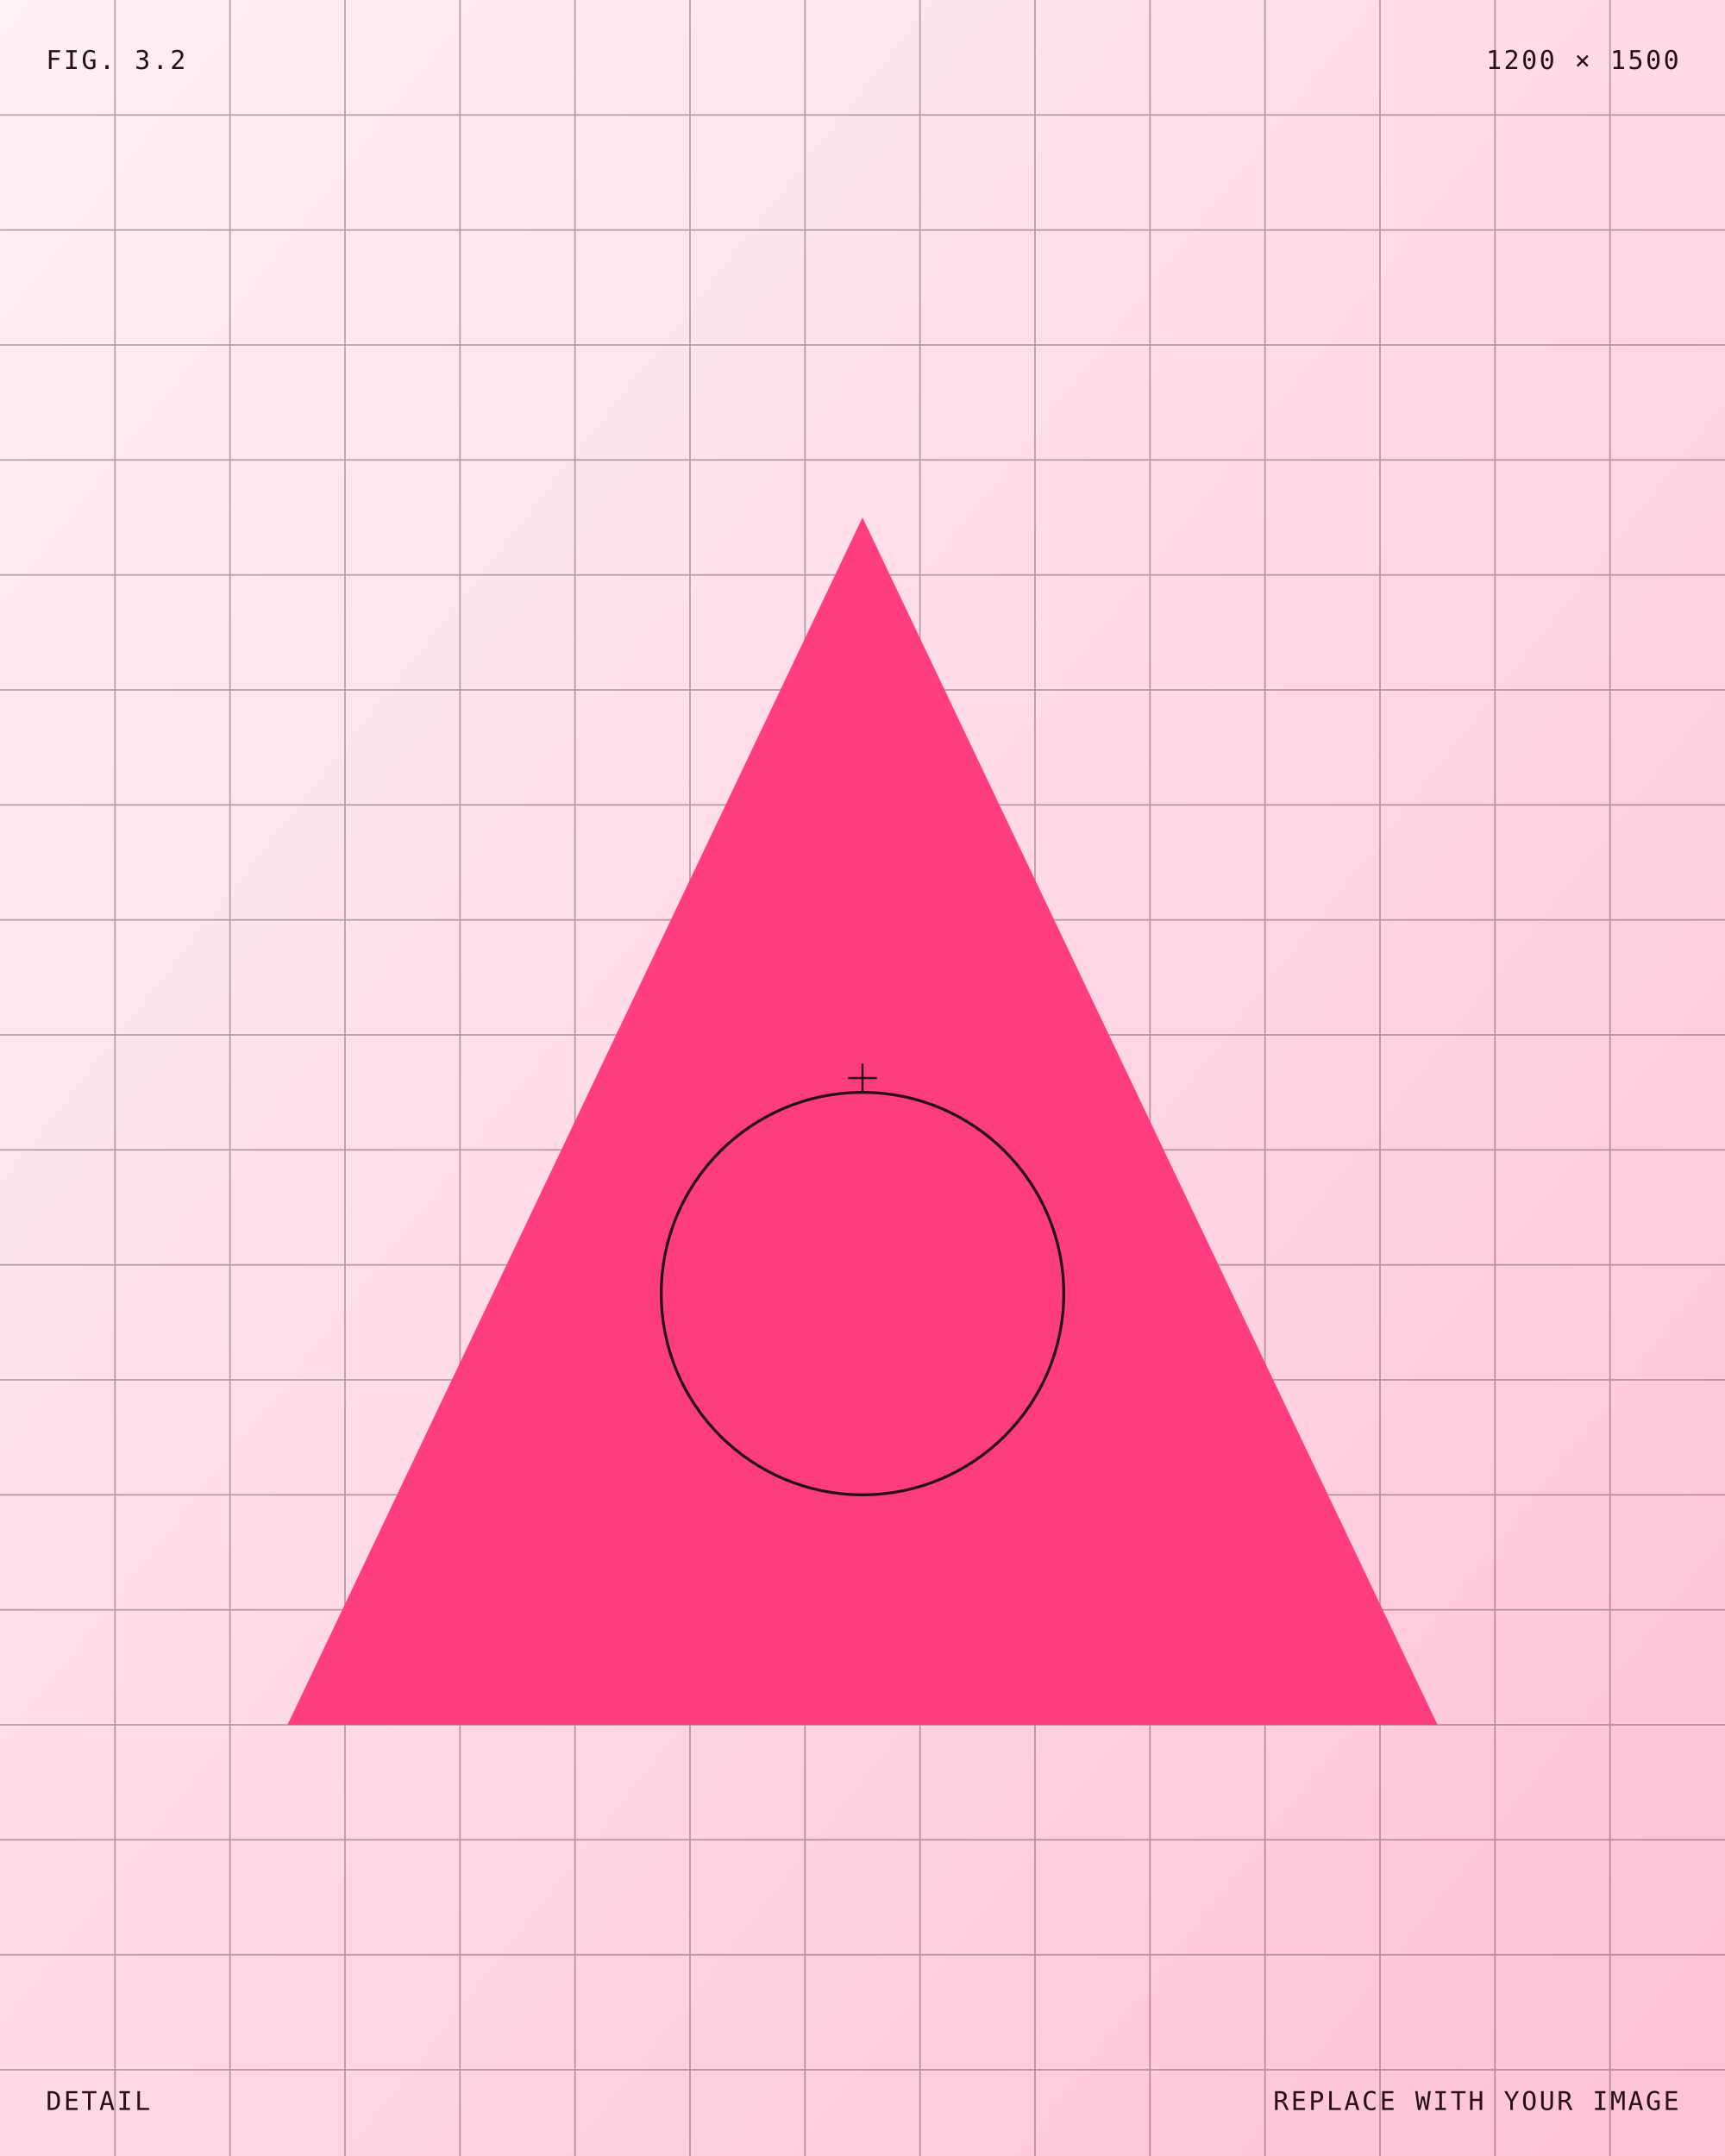
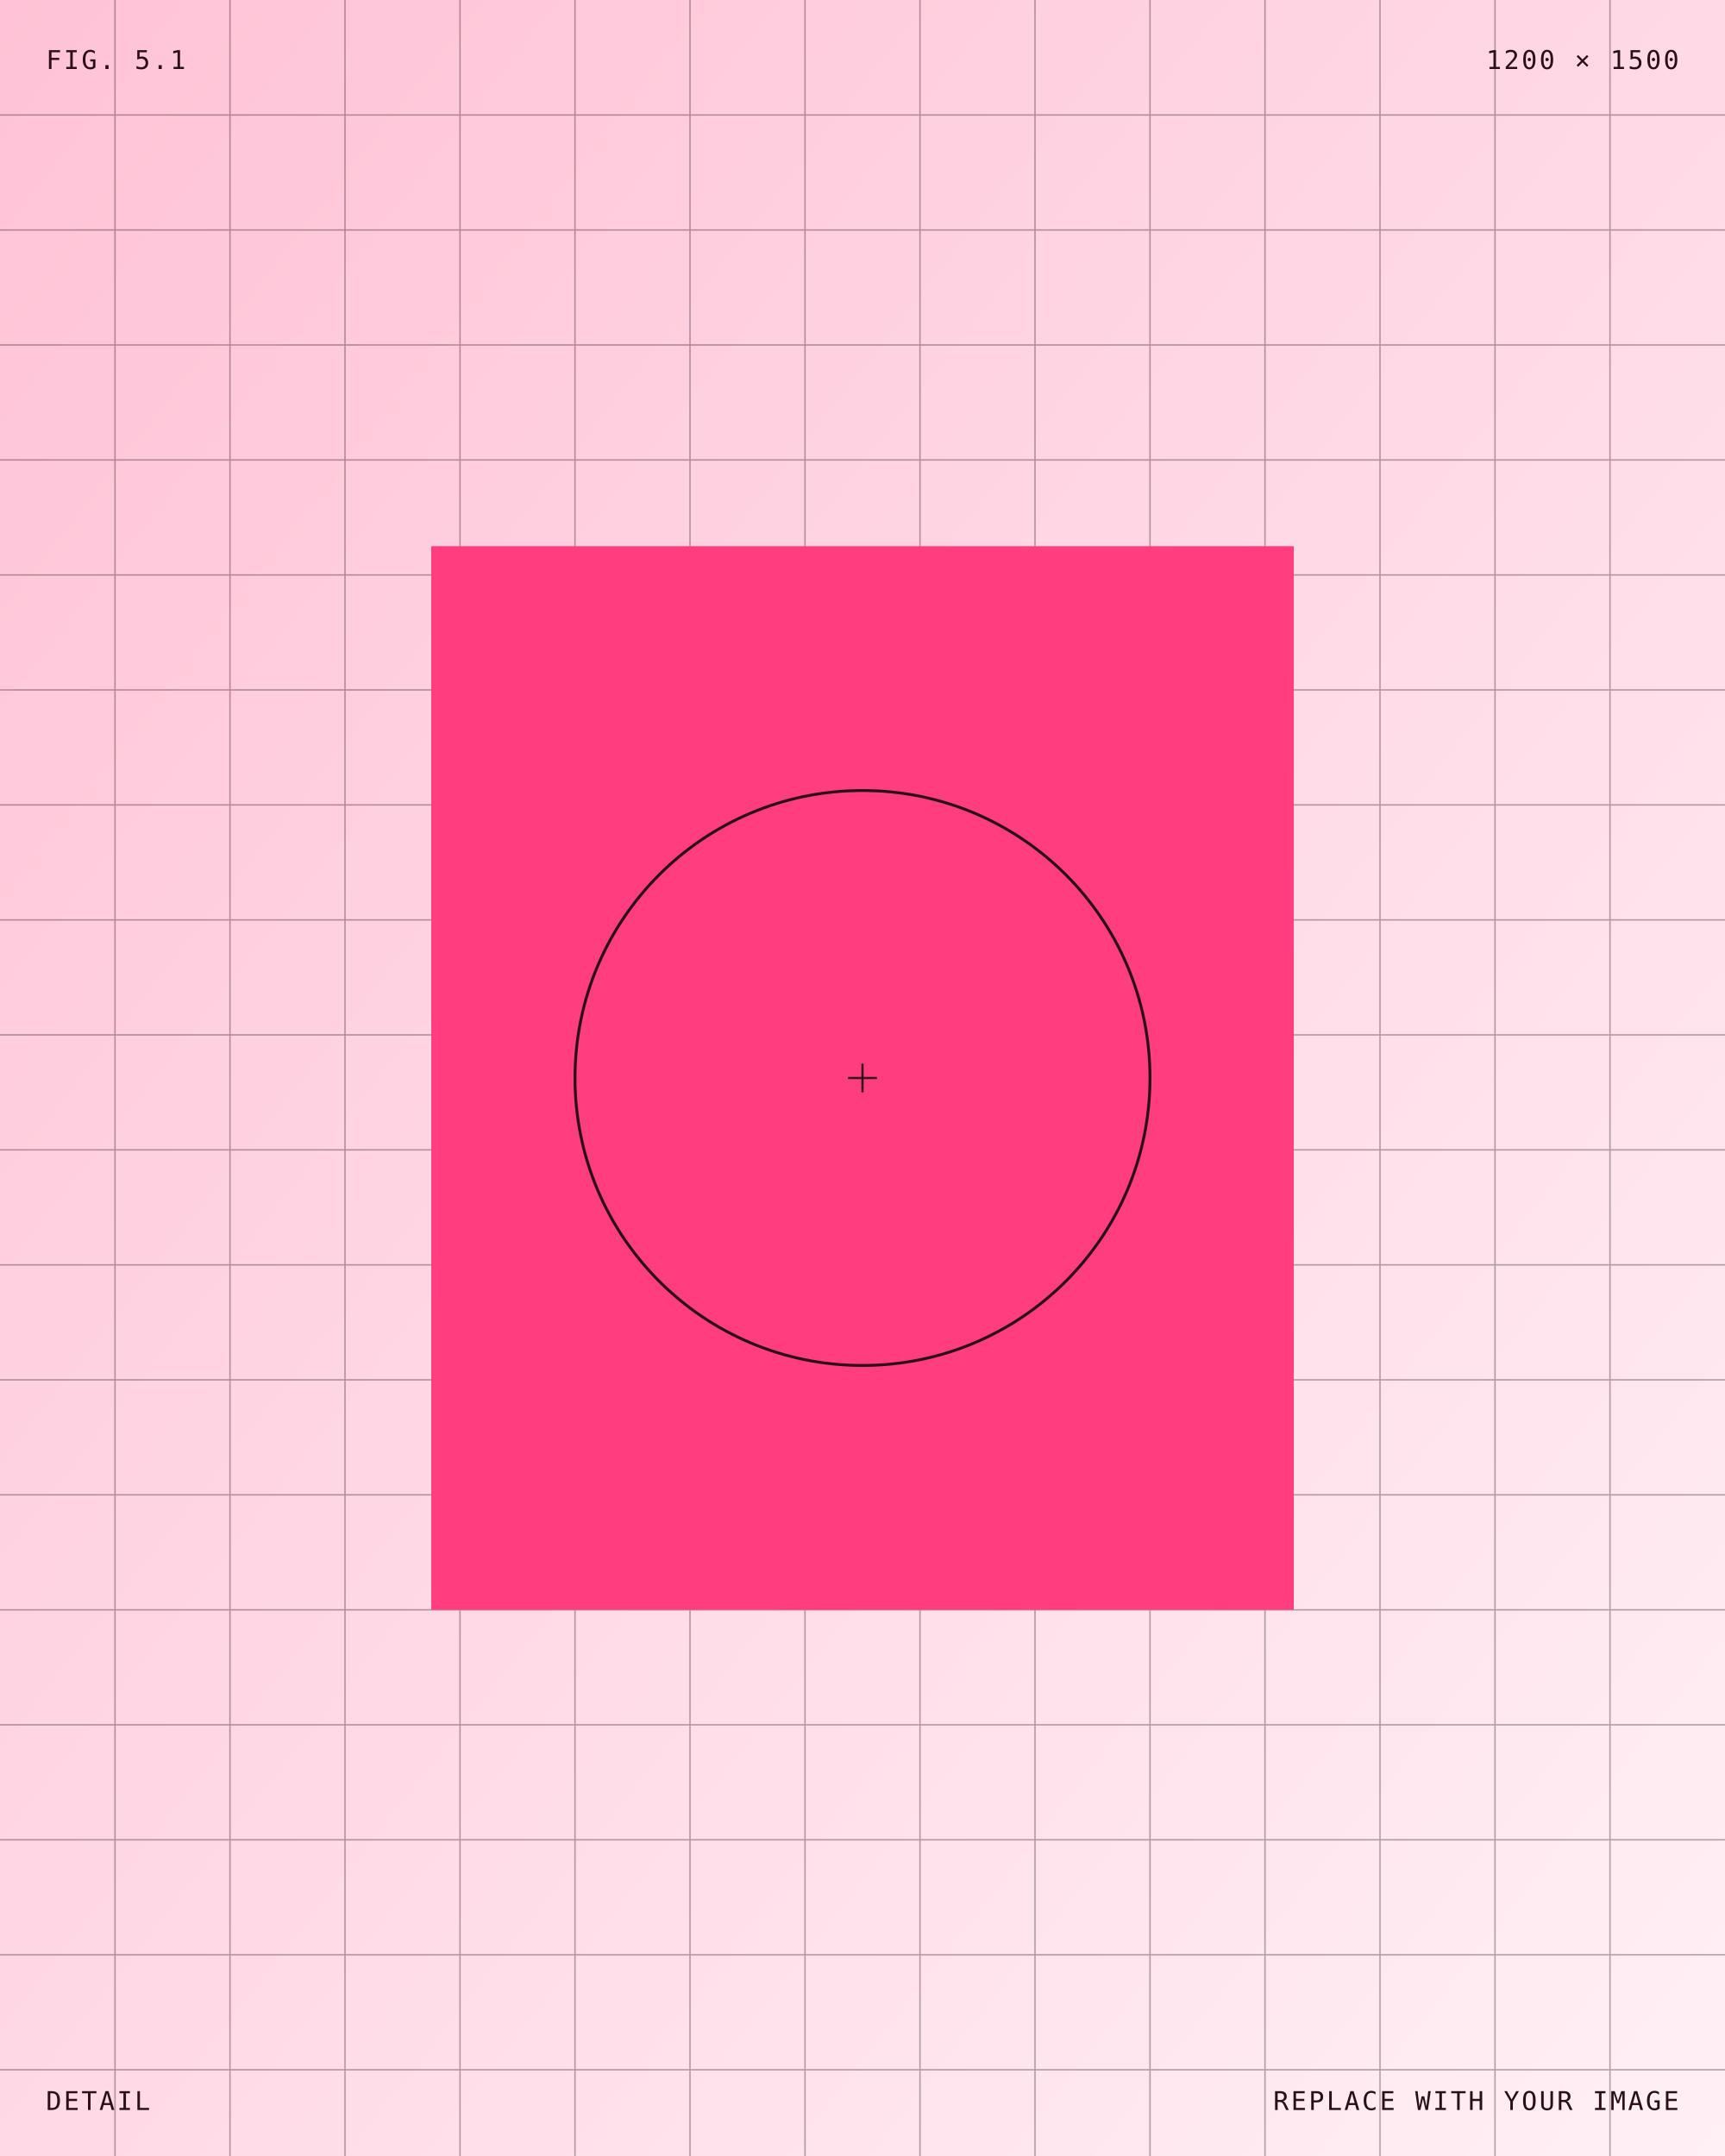
<svg xmlns="http://www.w3.org/2000/svg" viewBox="0 0 1200 1500" width="1200" height="1500" role="img" aria-label="Detail">
  <defs>
    <linearGradient id="g" x1="0" y1="0" x2="1" y2="1">
-       <stop offset="0" stop-color="#fff0f5" />
-       <stop offset="1" stop-color="#ffc2d6" />
+       <stop offset="0" stop-color="#ffc2d6" />
+       <stop offset="1" stop-color="#fff0f5" />
    </linearGradient>
  </defs>
  <rect width="1200" height="1500" fill="url(#g)" />
  <g stroke="#2a0f1a" stroke-width="1" opacity=".35">
    <line x1="80" y1="0" x2="80" y2="1500" />
    <line x1="160" y1="0" x2="160" y2="1500" />
    <line x1="240" y1="0" x2="240" y2="1500" />
    <line x1="320" y1="0" x2="320" y2="1500" />
    <line x1="400" y1="0" x2="400" y2="1500" />
    <line x1="480" y1="0" x2="480" y2="1500" />
    <line x1="560" y1="0" x2="560" y2="1500" />
    <line x1="640" y1="0" x2="640" y2="1500" />
    <line x1="720" y1="0" x2="720" y2="1500" />
    <line x1="800" y1="0" x2="800" y2="1500" />
    <line x1="880" y1="0" x2="880" y2="1500" />
    <line x1="960" y1="0" x2="960" y2="1500" />
    <line x1="1040" y1="0" x2="1040" y2="1500" />
    <line x1="1120" y1="0" x2="1120" y2="1500" />
    <line x1="0" y1="80" x2="1200" y2="80" />
    <line x1="0" y1="160" x2="1200" y2="160" />
    <line x1="0" y1="240" x2="1200" y2="240" />
    <line x1="0" y1="320" x2="1200" y2="320" />
    <line x1="0" y1="400" x2="1200" y2="400" />
    <line x1="0" y1="480" x2="1200" y2="480" />
    <line x1="0" y1="560" x2="1200" y2="560" />
    <line x1="0" y1="640" x2="1200" y2="640" />
    <line x1="0" y1="720" x2="1200" y2="720" />
    <line x1="0" y1="800" x2="1200" y2="800" />
    <line x1="0" y1="880" x2="1200" y2="880" />
    <line x1="0" y1="960" x2="1200" y2="960" />
    <line x1="0" y1="1040" x2="1200" y2="1040" />
    <line x1="0" y1="1120" x2="1200" y2="1120" />
    <line x1="0" y1="1200" x2="1200" y2="1200" />
    <line x1="0" y1="1280" x2="1200" y2="1280" />
    <line x1="0" y1="1360" x2="1200" y2="1360" />
    <line x1="0" y1="1440" x2="1200" y2="1440" />
  </g>
-   <path d="M200 1200 L600 360 L1000 1200 Z" fill="#ff3d7f" />
-   <circle cx="600" cy="900" r="140" fill="none" stroke="#2a0f1a" stroke-width="2" />
+   <rect x="300" y="380" width="600" height="740" fill="#ff3d7f" />
+   <circle cx="600" cy="750" r="200" fill="none" stroke="#2a0f1a" stroke-width="2" />
  <g font-family="ui-monospace, Menlo, monospace" font-size="18" fill="#2a0f1a" letter-spacing="1.5">
-     <text x="32" y="48">FIG. 3.2</text>
+     <text x="32" y="48">FIG. 5.1</text>
    <text x="1168" y="48" text-anchor="end">1200 × 1500</text>
    <text x="32" y="1468">DETAIL</text>
    <text x="1168" y="1468" text-anchor="end">REPLACE WITH YOUR IMAGE</text>
  </g>
  <g stroke="#2a0f1a" stroke-width="1.5">
    <path d="M590.0 750.0h20M600.0 740.0v20" />
  </g>
</svg>
